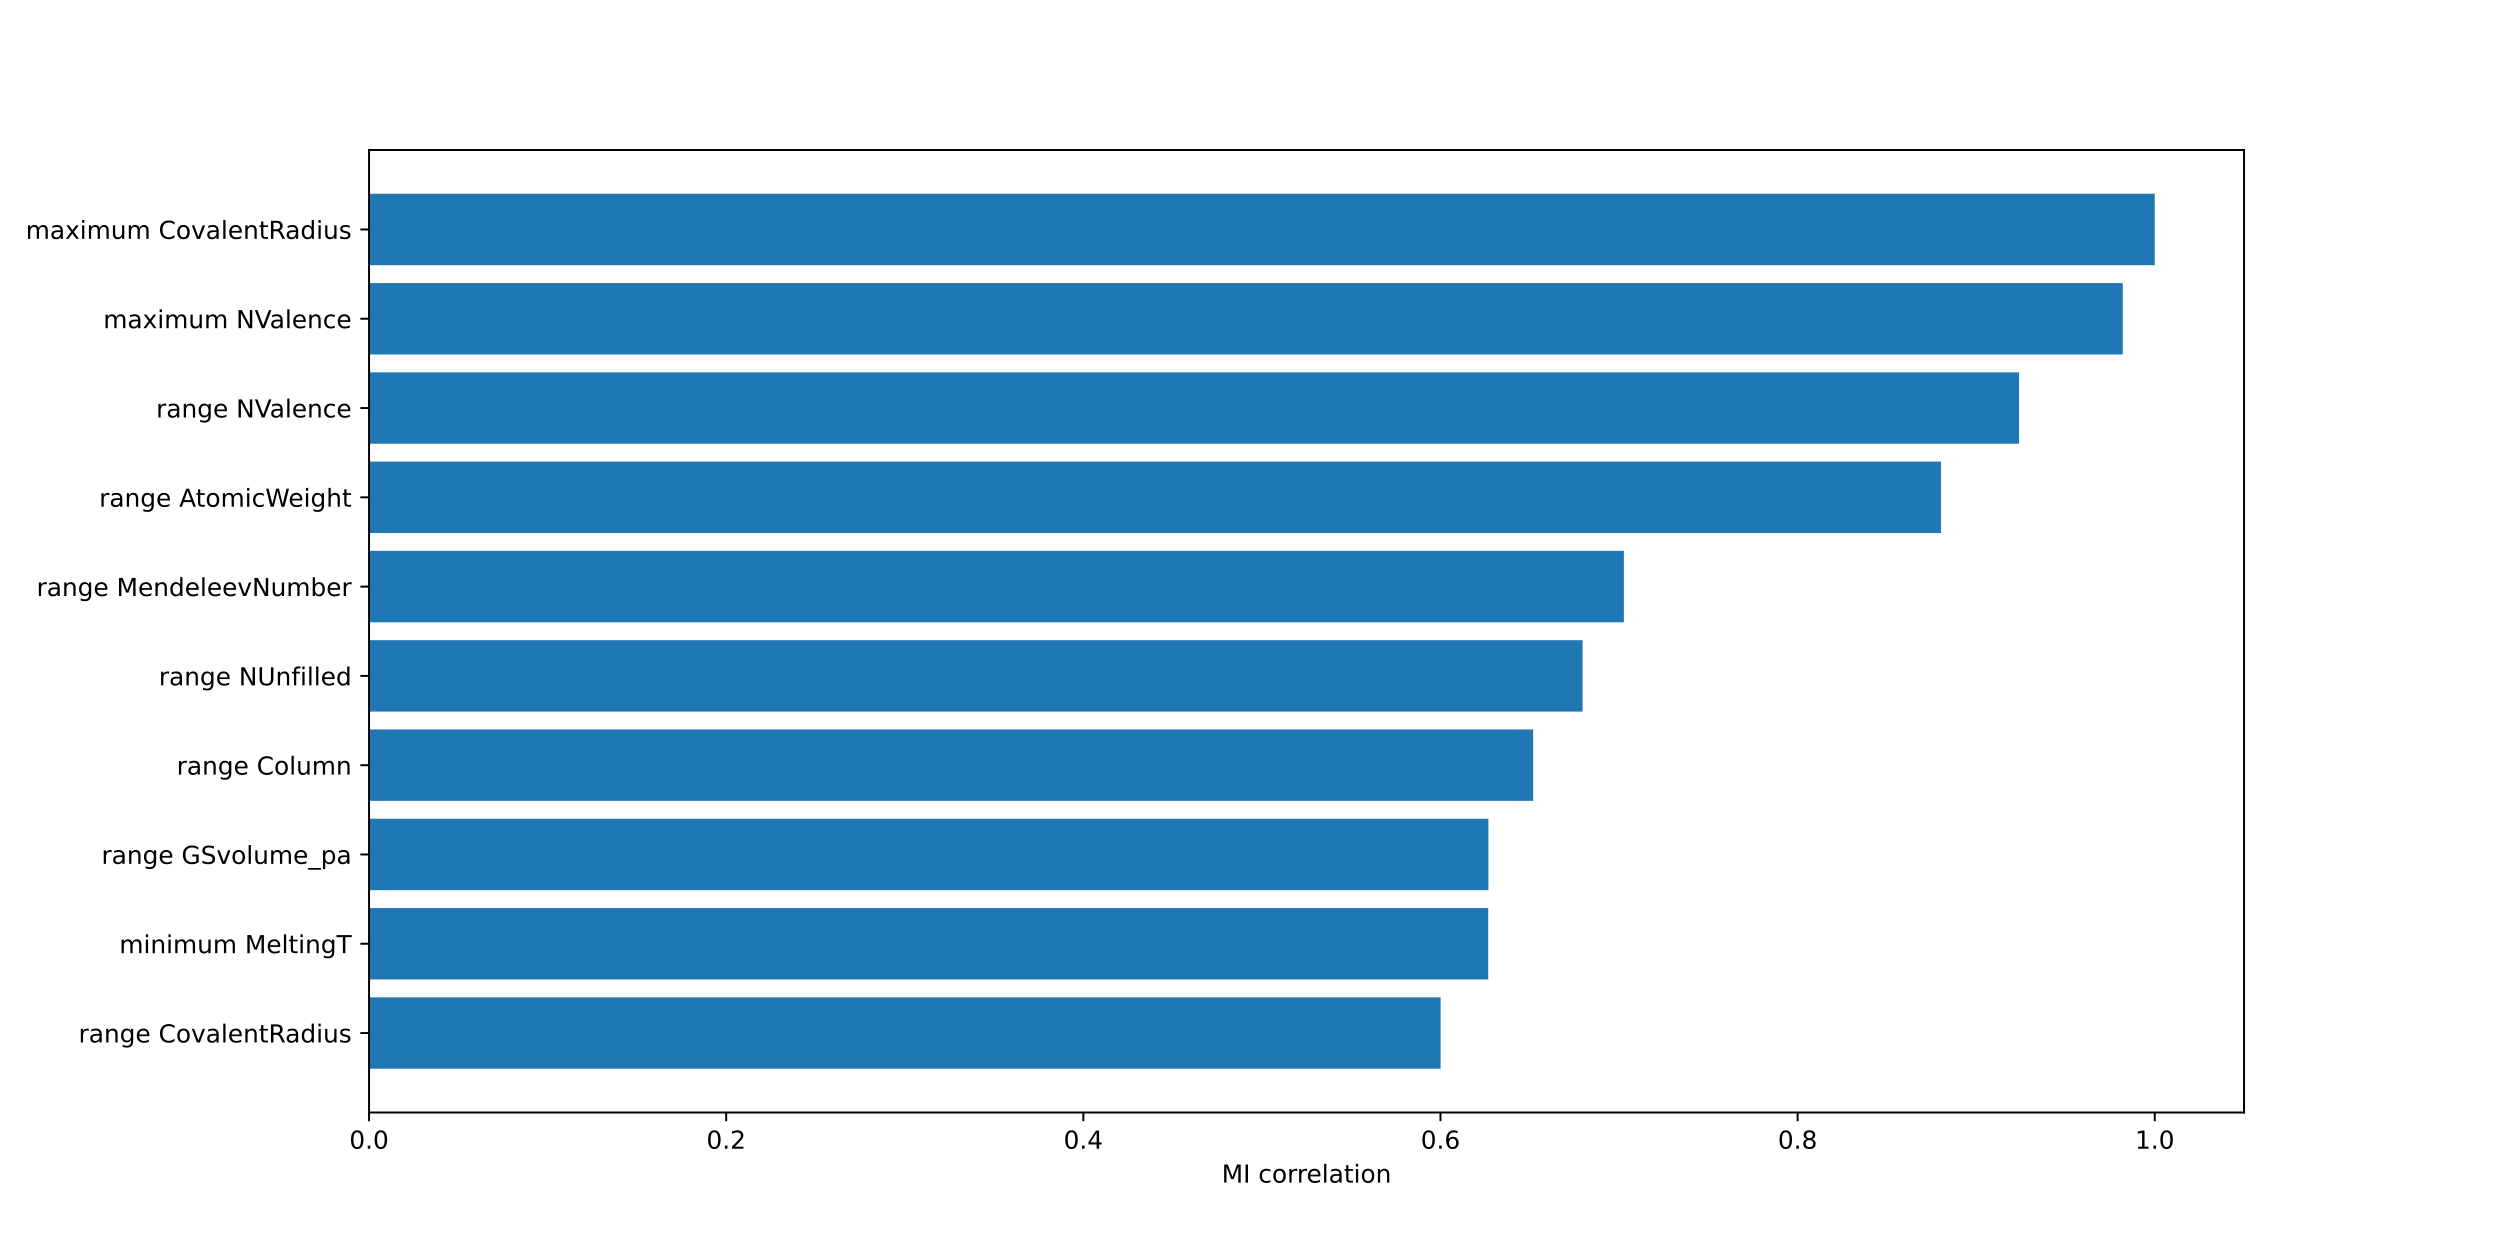
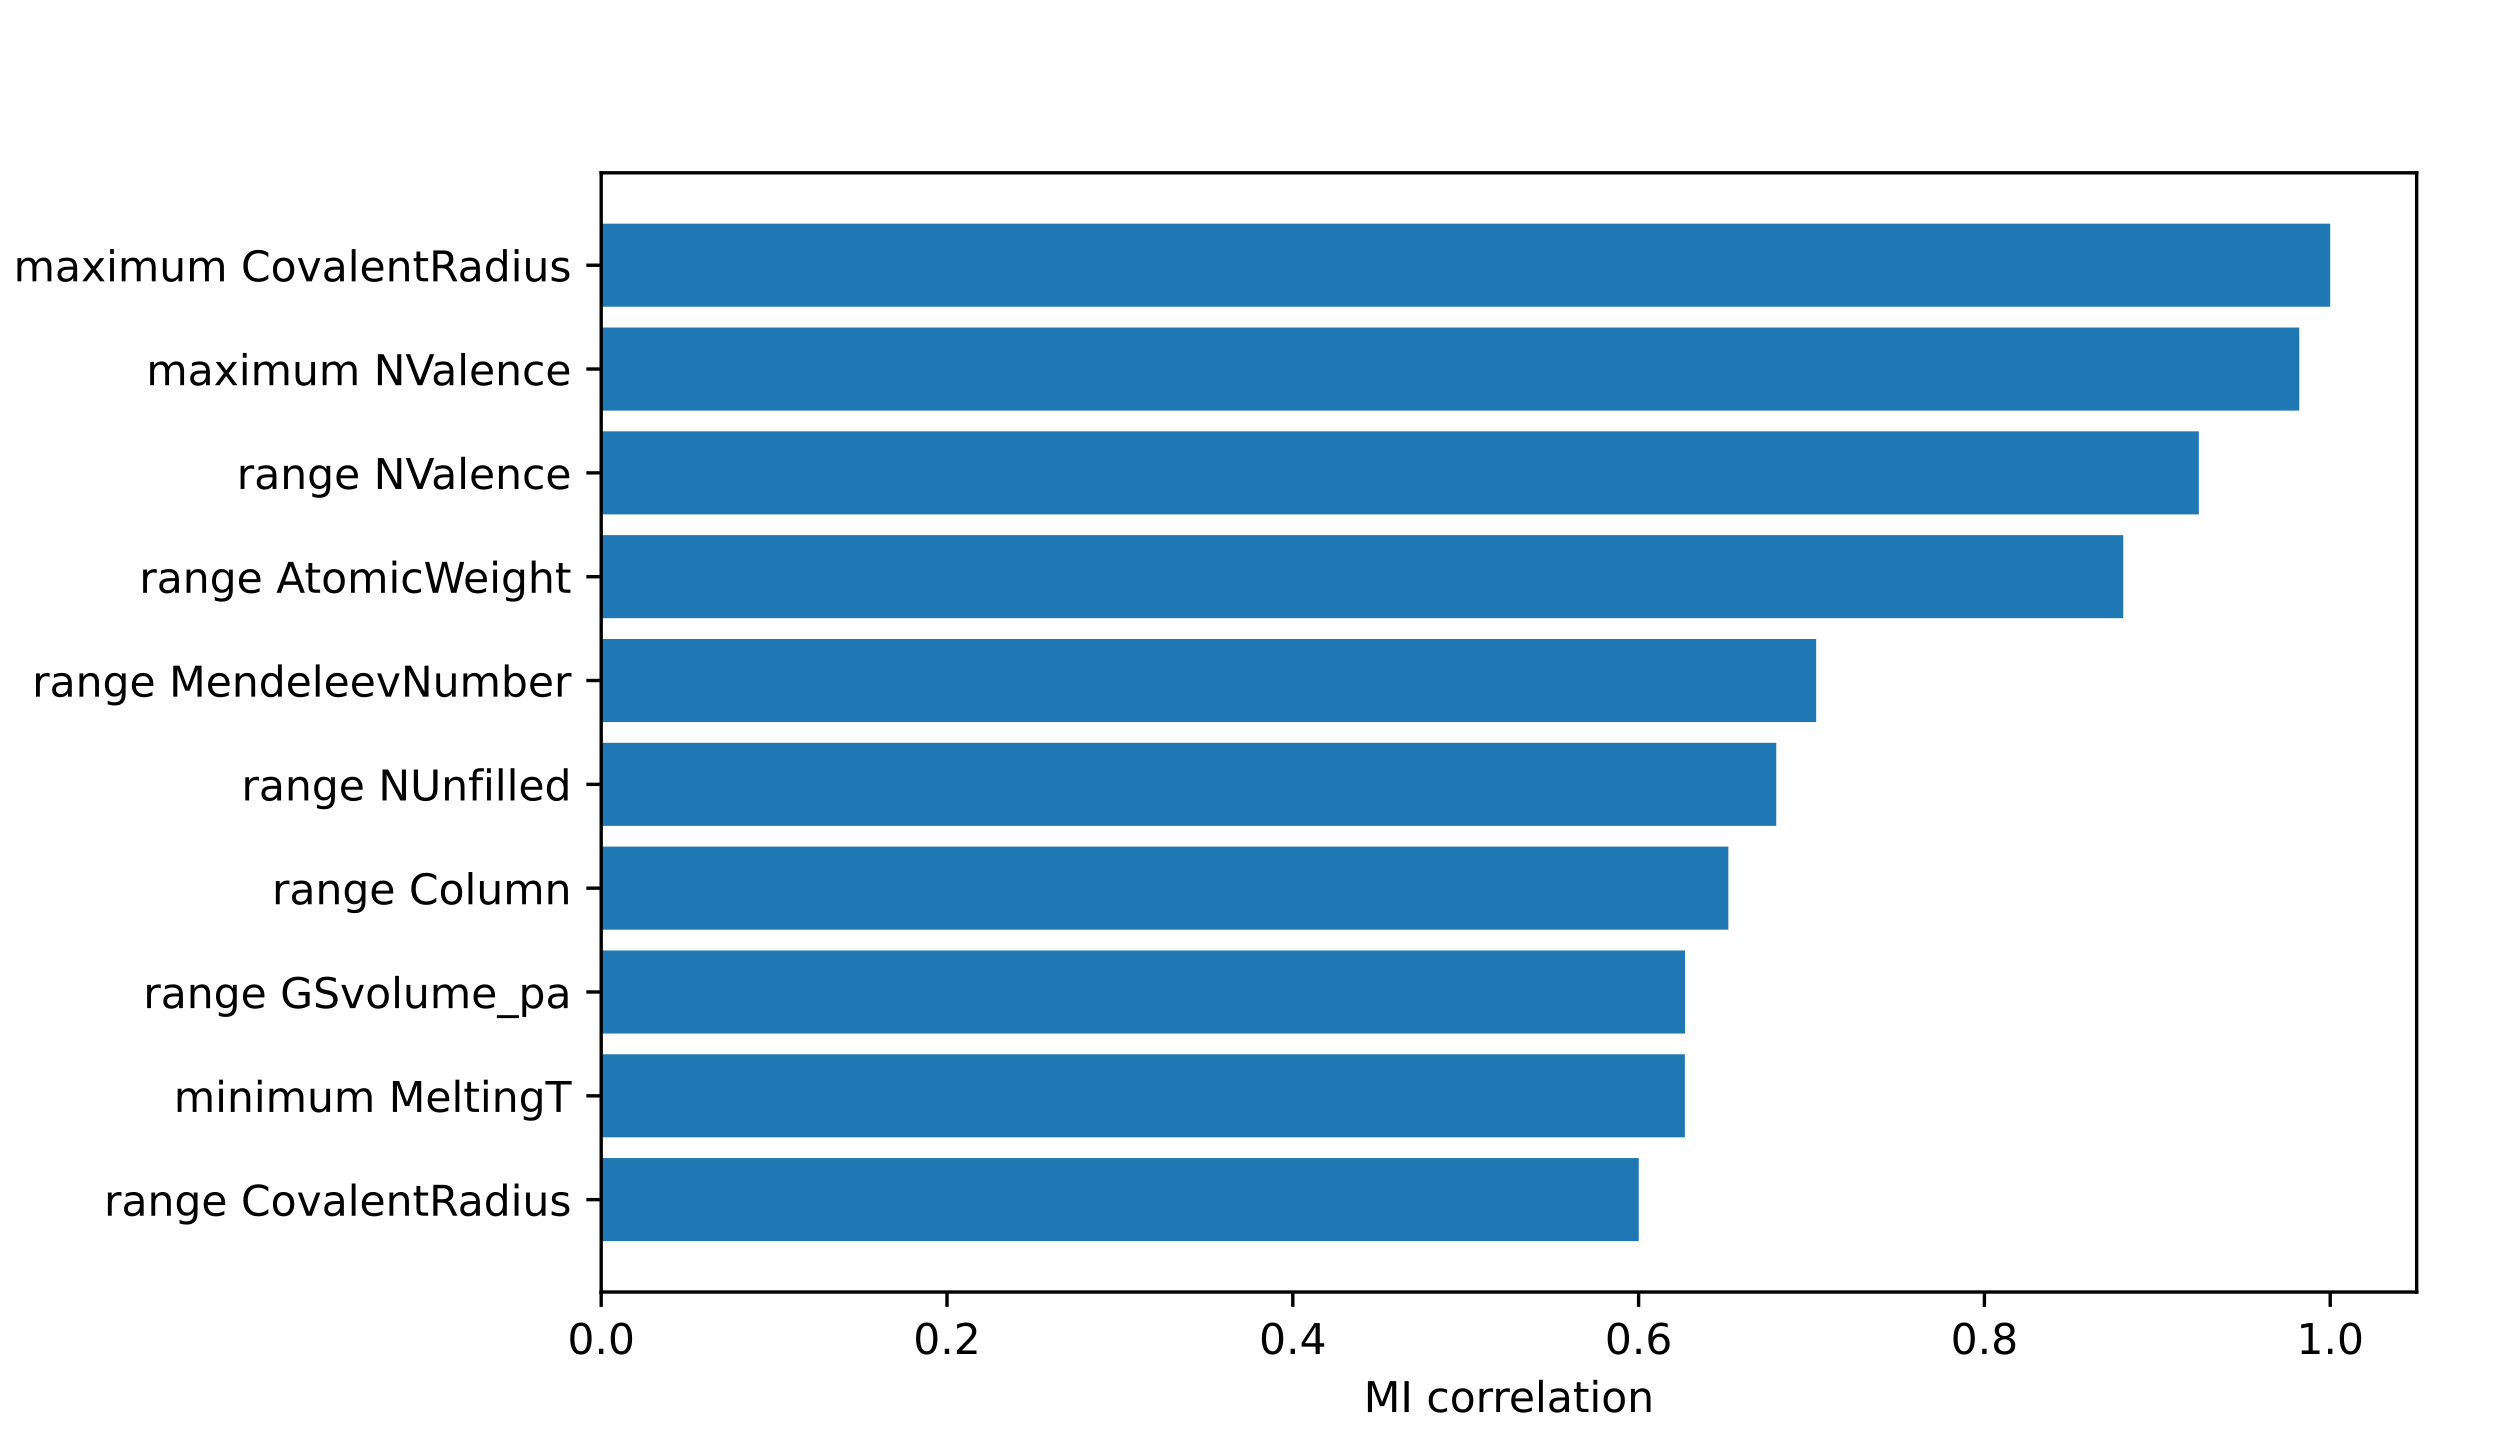
- <svg xmlns="http://www.w3.org/2000/svg" xmlns:xlink="http://www.w3.org/1999/xlink" width="1008pt" height="504pt" viewBox="0 0 1008 504" version="1.1">
+ <svg xmlns="http://www.w3.org/2000/svg" xmlns:xlink="http://www.w3.org/1999/xlink" width="588.96pt" height="342pt" viewBox="0 0 588.96 342" version="1.1">
  <defs>
    <style type="text/css">*{stroke-linejoin: round; stroke-linecap: butt}</style>
  </defs>
  <g id="figure_1">
    <g id="patch_1">
-       <path d="M 0 504  L 1008 504  L 1008 0  L 0 0  z " style="fill: #ffffff" />
+       <path d="M 0 342  L 588.96 342  L 588.96 0  L 0 0  z " style="fill: #ffffff" />
    </g>
    <g id="axes_1">
      <g id="patch_2">
-         <path d="M 148.8 448.56  L 904.8 448.56  L 904.8 60.48  L 148.8 60.48  z " style="fill: #ffffff" />
+         <path d="M 141.631 304.38  L 569.328 304.38  L 569.328 40.714  L 141.631 40.714  z " style="fill: #ffffff" />
      </g>
      <g id="patch_3">
-         <path d="M 148.8 78.12  L 868.8 78.12  L 868.8 106.92  L 148.8 106.92  z " clip-path="url(#p85021acd9b)" style="fill: #1f77b4" />
+         <path d="M 141.631 52.699  L 548.961 52.699  L 548.961 72.266  L 141.631 72.266  z " clip-path="url(#ped26feed9c)" style="fill: #1f77b4" />
      </g>
      <g id="patch_4">
-         <path d="M 148.8 114.12  L 855.908 114.12  L 855.908 142.92  L 148.8 142.92  z " clip-path="url(#p85021acd9b)" style="fill: #1f77b4" />
+         <path d="M 141.631 77.158  L 541.668 77.158  L 541.668 96.725  L 141.631 96.725  z " clip-path="url(#ped26feed9c)" style="fill: #1f77b4" />
      </g>
      <g id="patch_5">
-         <path d="M 148.8 150.12  L 814.089 150.12  L 814.089 178.92  L 148.8 178.92  z " clip-path="url(#p85021acd9b)" style="fill: #1f77b4" />
+         <path d="M 141.631 101.617  L 518.009 101.617  L 518.009 121.184  L 141.631 121.184  z " clip-path="url(#ped26feed9c)" style="fill: #1f77b4" />
      </g>
      <g id="patch_6">
-         <path d="M 148.8 186.12  L 782.61 186.12  L 782.61 214.92  L 148.8 214.92  z " clip-path="url(#p85021acd9b)" style="fill: #1f77b4" />
+         <path d="M 141.631 126.075  L 500.201 126.075  L 500.201 145.642  L 141.631 145.642  z " clip-path="url(#ped26feed9c)" style="fill: #1f77b4" />
      </g>
      <g id="patch_7">
-         <path d="M 148.8 222.12  L 654.746 222.12  L 654.746 250.92  L 148.8 250.92  z " clip-path="url(#p85021acd9b)" style="fill: #1f77b4" />
+         <path d="M 141.631 150.534  L 427.863 150.534  L 427.863 170.101  L 141.631 170.101  z " clip-path="url(#ped26feed9c)" style="fill: #1f77b4" />
      </g>
      <g id="patch_8">
-         <path d="M 148.8 258.12  L 638.116 258.12  L 638.116 286.92  L 148.8 286.92  z " clip-path="url(#p85021acd9b)" style="fill: #1f77b4" />
+         <path d="M 141.631 174.993  L 418.455 174.993  L 418.455 194.56  L 141.631 194.56  z " clip-path="url(#ped26feed9c)" style="fill: #1f77b4" />
      </g>
      <g id="patch_9">
-         <path d="M 148.8 294.12  L 618.171 294.12  L 618.171 322.92  L 148.8 322.92  z " clip-path="url(#p85021acd9b)" style="fill: #1f77b4" />
+         <path d="M 141.631 199.452  L 407.171 199.452  L 407.171 219.019  L 141.631 219.019  z " clip-path="url(#ped26feed9c)" style="fill: #1f77b4" />
      </g>
      <g id="patch_10">
-         <path d="M 148.8 330.12  L 600.123 330.12  L 600.123 358.92  L 148.8 358.92  z " clip-path="url(#p85021acd9b)" style="fill: #1f77b4" />
+         <path d="M 141.631 223.911  L 396.961 223.911  L 396.961 243.478  L 141.631 243.478  z " clip-path="url(#ped26feed9c)" style="fill: #1f77b4" />
      </g>
      <g id="patch_11">
-         <path d="M 148.8 366.12  L 600.054 366.12  L 600.054 394.92  L 148.8 394.92  z " clip-path="url(#p85021acd9b)" style="fill: #1f77b4" />
+         <path d="M 141.631 248.369  L 396.922 248.369  L 396.922 267.936  L 141.631 267.936  z " clip-path="url(#ped26feed9c)" style="fill: #1f77b4" />
      </g>
      <g id="patch_12">
-         <path d="M 148.8 402.12  L 580.852 402.12  L 580.852 430.92  L 148.8 430.92  z " clip-path="url(#p85021acd9b)" style="fill: #1f77b4" />
+         <path d="M 141.631 272.828  L 386.059 272.828  L 386.059 292.395  L 141.631 292.395  z " clip-path="url(#ped26feed9c)" style="fill: #1f77b4" />
      </g>
      <g id="matplotlib.axis_1">
        <g id="xtick_1">
          <g id="line2d_1">
            <defs>
-               <path id="mad1b8a6ec9" d="M 0 0  L 0 3.5  " style="stroke: #000000; stroke-width: 0.8" />
+               <path id="m36ee5075fa" d="M 0 0  L 0 3.5  " style="stroke: #000000; stroke-width: 0.8" />
            </defs>
            <g>
-               <use xlink:href="#mad1b8a6ec9" x="148.8" y="448.56" style="stroke: #000000; stroke-width: 0.8" />
+               <use xlink:href="#m36ee5075fa" x="141.631" y="304.38" style="stroke: #000000; stroke-width: 0.8" />
            </g>
          </g>
          <g id="text_1">
-             <g transform="translate(140.8484 463.1584)scale(0.1 -0.1)">
+             <g transform="translate(133.6793 318.9784)scale(0.1 -0.1)">
              <defs>
                <path id="DejaVuSans-30" d="M 2034 4250  Q 1547 4250 1301 3770  Q 1056 3291 1056 2328  Q 1056 1369 1301 889  Q 1547 409 2034 409  Q 2525 409 2770 889  Q 3016 1369 3016 2328  Q 3016 3291 2770 3770  Q 2525 4250 2034 4250  z M 2034 4750  Q 2819 4750 3233 4129  Q 3647 3509 3647 2328  Q 3647 1150 3233 529  Q 2819 -91 2034 -91  Q 1250 -91 836 529  Q 422 1150 422 2328  Q 422 3509 836 4129  Q 1250 4750 2034 4750  z " transform="scale(0.015625)" />
                <path id="DejaVuSans-2e" d="M 684 794  L 1344 794  L 1344 0  L 684 0  L 684 794  z " transform="scale(0.015625)" />
              </defs>
              <use xlink:href="#DejaVuSans-30" />
              <use xlink:href="#DejaVuSans-2e" x="63.623" />
              <use xlink:href="#DejaVuSans-30" x="95.41" />
            </g>
          </g>
        </g>
        <g id="xtick_2">
          <g id="line2d_2">
            <g>
-               <use xlink:href="#mad1b8a6ec9" x="292.8" y="448.56" style="stroke: #000000; stroke-width: 0.8" />
+               <use xlink:href="#m36ee5075fa" x="223.097" y="304.38" style="stroke: #000000; stroke-width: 0.8" />
            </g>
          </g>
          <g id="text_2">
-             <g transform="translate(284.8484 463.1584)scale(0.1 -0.1)">
+             <g transform="translate(215.1454 318.9784)scale(0.1 -0.1)">
              <defs>
                <path id="DejaVuSans-32" d="M 1228 531  L 3431 531  L 3431 0  L 469 0  L 469 531  Q 828 903 1448 1529  Q 2069 2156 2228 2338  Q 2531 2678 2651 2914  Q 2772 3150 2772 3378  Q 2772 3750 2511 3984  Q 2250 4219 1831 4219  Q 1534 4219 1204 4116  Q 875 4013 500 3803  L 500 4441  Q 881 4594 1212 4672  Q 1544 4750 1819 4750  Q 2544 4750 2975 4387  Q 3406 4025 3406 3419  Q 3406 3131 3298 2873  Q 3191 2616 2906 2266  Q 2828 2175 2409 1742  Q 1991 1309 1228 531  z " transform="scale(0.015625)" />
              </defs>
              <use xlink:href="#DejaVuSans-30" />
              <use xlink:href="#DejaVuSans-2e" x="63.623" />
              <use xlink:href="#DejaVuSans-32" x="95.41" />
            </g>
          </g>
        </g>
        <g id="xtick_3">
          <g id="line2d_3">
            <g>
-               <use xlink:href="#mad1b8a6ec9" x="436.8" y="448.56" style="stroke: #000000; stroke-width: 0.8" />
+               <use xlink:href="#m36ee5075fa" x="304.563" y="304.38" style="stroke: #000000; stroke-width: 0.8" />
            </g>
          </g>
          <g id="text_3">
-             <g transform="translate(428.8484 463.1584)scale(0.1 -0.1)">
+             <g transform="translate(296.6115 318.9784)scale(0.1 -0.1)">
              <defs>
                <path id="DejaVuSans-34" d="M 2419 4116  L 825 1625  L 2419 1625  L 2419 4116  z M 2253 4666  L 3047 4666  L 3047 1625  L 3713 1625  L 3713 1100  L 3047 1100  L 3047 0  L 2419 0  L 2419 1100  L 313 1100  L 313 1709  L 2253 4666  z " transform="scale(0.015625)" />
              </defs>
              <use xlink:href="#DejaVuSans-30" />
              <use xlink:href="#DejaVuSans-2e" x="63.623" />
              <use xlink:href="#DejaVuSans-34" x="95.41" />
            </g>
          </g>
        </g>
        <g id="xtick_4">
          <g id="line2d_4">
            <g>
-               <use xlink:href="#mad1b8a6ec9" x="580.8" y="448.56" style="stroke: #000000; stroke-width: 0.8" />
+               <use xlink:href="#m36ee5075fa" x="386.029" y="304.38" style="stroke: #000000; stroke-width: 0.8" />
            </g>
          </g>
          <g id="text_4">
-             <g transform="translate(572.8484 463.1584)scale(0.1 -0.1)">
+             <g transform="translate(378.0777 318.9784)scale(0.1 -0.1)">
              <defs>
                <path id="DejaVuSans-36" d="M 2113 2584  Q 1688 2584 1439 2293  Q 1191 2003 1191 1497  Q 1191 994 1439 701  Q 1688 409 2113 409  Q 2538 409 2786 701  Q 3034 994 3034 1497  Q 3034 2003 2786 2293  Q 2538 2584 2113 2584  z M 3366 4563  L 3366 3988  Q 3128 4100 2886 4159  Q 2644 4219 2406 4219  Q 1781 4219 1451 3797  Q 1122 3375 1075 2522  Q 1259 2794 1537 2939  Q 1816 3084 2150 3084  Q 2853 3084 3261 2657  Q 3669 2231 3669 1497  Q 3669 778 3244 343  Q 2819 -91 2113 -91  Q 1303 -91 875 529  Q 447 1150 447 2328  Q 447 3434 972 4092  Q 1497 4750 2381 4750  Q 2619 4750 2861 4703  Q 3103 4656 3366 4563  z " transform="scale(0.015625)" />
              </defs>
              <use xlink:href="#DejaVuSans-30" />
              <use xlink:href="#DejaVuSans-2e" x="63.623" />
              <use xlink:href="#DejaVuSans-36" x="95.41" />
            </g>
          </g>
        </g>
        <g id="xtick_5">
          <g id="line2d_5">
            <g>
-               <use xlink:href="#mad1b8a6ec9" x="724.8" y="448.56" style="stroke: #000000; stroke-width: 0.8" />
+               <use xlink:href="#m36ee5075fa" x="467.495" y="304.38" style="stroke: #000000; stroke-width: 0.8" />
            </g>
          </g>
          <g id="text_5">
-             <g transform="translate(716.8484 463.1584)scale(0.1 -0.1)">
+             <g transform="translate(459.5438 318.9784)scale(0.1 -0.1)">
              <defs>
                <path id="DejaVuSans-38" d="M 2034 2216  Q 1584 2216 1326 1975  Q 1069 1734 1069 1313  Q 1069 891 1326 650  Q 1584 409 2034 409  Q 2484 409 2743 651  Q 3003 894 3003 1313  Q 3003 1734 2745 1975  Q 2488 2216 2034 2216  z M 1403 2484  Q 997 2584 770 2862  Q 544 3141 544 3541  Q 544 4100 942 4425  Q 1341 4750 2034 4750  Q 2731 4750 3128 4425  Q 3525 4100 3525 3541  Q 3525 3141 3298 2862  Q 3072 2584 2669 2484  Q 3125 2378 3379 2068  Q 3634 1759 3634 1313  Q 3634 634 3220 271  Q 2806 -91 2034 -91  Q 1263 -91 848 271  Q 434 634 434 1313  Q 434 1759 690 2068  Q 947 2378 1403 2484  z M 1172 3481  Q 1172 3119 1398 2916  Q 1625 2713 2034 2713  Q 2441 2713 2670 2916  Q 2900 3119 2900 3481  Q 2900 3844 2670 4047  Q 2441 4250 2034 4250  Q 1625 4250 1398 4047  Q 1172 3844 1172 3481  z " transform="scale(0.015625)" />
              </defs>
              <use xlink:href="#DejaVuSans-30" />
              <use xlink:href="#DejaVuSans-2e" x="63.623" />
              <use xlink:href="#DejaVuSans-38" x="95.41" />
            </g>
          </g>
        </g>
        <g id="xtick_6">
          <g id="line2d_6">
            <g>
-               <use xlink:href="#mad1b8a6ec9" x="868.8" y="448.56" style="stroke: #000000; stroke-width: 0.8" />
+               <use xlink:href="#m36ee5075fa" x="548.961" y="304.38" style="stroke: #000000; stroke-width: 0.8" />
            </g>
          </g>
          <g id="text_6">
-             <g transform="translate(860.8484 463.1584)scale(0.1 -0.1)">
+             <g transform="translate(541.0099 318.9784)scale(0.1 -0.1)">
              <defs>
                <path id="DejaVuSans-31" d="M 794 531  L 1825 531  L 1825 4091  L 703 3866  L 703 4441  L 1819 4666  L 2450 4666  L 2450 531  L 3481 531  L 3481 0  L 794 0  L 794 531  z " transform="scale(0.015625)" />
              </defs>
              <use xlink:href="#DejaVuSans-31" />
              <use xlink:href="#DejaVuSans-2e" x="63.623" />
              <use xlink:href="#DejaVuSans-30" x="95.41" />
            </g>
          </g>
        </g>
        <g id="text_7">
-           <g transform="translate(492.5953 476.8366)scale(0.1 -0.1)">
+           <g transform="translate(321.2747 332.6566)scale(0.1 -0.1)">
            <defs>
              <path id="DejaVuSans-4d" d="M 628 4666  L 1569 4666  L 2759 1491  L 3956 4666  L 4897 4666  L 4897 0  L 4281 0  L 4281 4097  L 3078 897  L 2444 897  L 1241 4097  L 1241 0  L 628 0  L 628 4666  z " transform="scale(0.015625)" />
              <path id="DejaVuSans-49" d="M 628 4666  L 1259 4666  L 1259 0  L 628 0  L 628 4666  z " transform="scale(0.015625)" />
              <path id="DejaVuSans-20" transform="scale(0.015625)" />
              <path id="DejaVuSans-63" d="M 3122 3366  L 3122 2828  Q 2878 2963 2633 3030  Q 2388 3097 2138 3097  Q 1578 3097 1268 2742  Q 959 2388 959 1747  Q 959 1106 1268 751  Q 1578 397 2138 397  Q 2388 397 2633 464  Q 2878 531 3122 666  L 3122 134  Q 2881 22 2623 -34  Q 2366 -91 2075 -91  Q 1284 -91 818 406  Q 353 903 353 1747  Q 353 2603 823 3093  Q 1294 3584 2113 3584  Q 2378 3584 2631 3529  Q 2884 3475 3122 3366  z " transform="scale(0.015625)" />
              <path id="DejaVuSans-6f" d="M 1959 3097  Q 1497 3097 1228 2736  Q 959 2375 959 1747  Q 959 1119 1226 758  Q 1494 397 1959 397  Q 2419 397 2687 759  Q 2956 1122 2956 1747  Q 2956 2369 2687 2733  Q 2419 3097 1959 3097  z M 1959 3584  Q 2709 3584 3137 3096  Q 3566 2609 3566 1747  Q 3566 888 3137 398  Q 2709 -91 1959 -91  Q 1206 -91 779 398  Q 353 888 353 1747  Q 353 2609 779 3096  Q 1206 3584 1959 3584  z " transform="scale(0.015625)" />
              <path id="DejaVuSans-72" d="M 2631 2963  Q 2534 3019 2420 3045  Q 2306 3072 2169 3072  Q 1681 3072 1420 2755  Q 1159 2438 1159 1844  L 1159 0  L 581 0  L 581 3500  L 1159 3500  L 1159 2956  Q 1341 3275 1631 3429  Q 1922 3584 2338 3584  Q 2397 3584 2469 3576  Q 2541 3569 2628 3553  L 2631 2963  z " transform="scale(0.015625)" />
              <path id="DejaVuSans-65" d="M 3597 1894  L 3597 1613  L 953 1613  Q 991 1019 1311 708  Q 1631 397 2203 397  Q 2534 397 2845 478  Q 3156 559 3463 722  L 3463 178  Q 3153 47 2828 -22  Q 2503 -91 2169 -91  Q 1331 -91 842 396  Q 353 884 353 1716  Q 353 2575 817 3079  Q 1281 3584 2069 3584  Q 2775 3584 3186 3129  Q 3597 2675 3597 1894  z M 3022 2063  Q 3016 2534 2758 2815  Q 2500 3097 2075 3097  Q 1594 3097 1305 2825  Q 1016 2553 972 2059  L 3022 2063  z " transform="scale(0.015625)" />
              <path id="DejaVuSans-6c" d="M 603 4863  L 1178 4863  L 1178 0  L 603 0  L 603 4863  z " transform="scale(0.015625)" />
              <path id="DejaVuSans-61" d="M 2194 1759  Q 1497 1759 1228 1600  Q 959 1441 959 1056  Q 959 750 1161 570  Q 1363 391 1709 391  Q 2188 391 2477 730  Q 2766 1069 2766 1631  L 2766 1759  L 2194 1759  z M 3341 1997  L 3341 0  L 2766 0  L 2766 531  Q 2569 213 2275 61  Q 1981 -91 1556 -91  Q 1019 -91 701 211  Q 384 513 384 1019  Q 384 1609 779 1909  Q 1175 2209 1959 2209  L 2766 2209  L 2766 2266  Q 2766 2663 2505 2880  Q 2244 3097 1772 3097  Q 1472 3097 1187 3025  Q 903 2953 641 2809  L 641 3341  Q 956 3463 1253 3523  Q 1550 3584 1831 3584  Q 2591 3584 2966 3190  Q 3341 2797 3341 1997  z " transform="scale(0.015625)" />
              <path id="DejaVuSans-74" d="M 1172 4494  L 1172 3500  L 2356 3500  L 2356 3053  L 1172 3053  L 1172 1153  Q 1172 725 1289 603  Q 1406 481 1766 481  L 2356 481  L 2356 0  L 1766 0  Q 1100 0 847 248  Q 594 497 594 1153  L 594 3053  L 172 3053  L 172 3500  L 594 3500  L 594 4494  L 1172 4494  z " transform="scale(0.015625)" />
              <path id="DejaVuSans-69" d="M 603 3500  L 1178 3500  L 1178 0  L 603 0  L 603 3500  z M 603 4863  L 1178 4863  L 1178 4134  L 603 4134  L 603 4863  z " transform="scale(0.015625)" />
              <path id="DejaVuSans-6e" d="M 3513 2113  L 3513 0  L 2938 0  L 2938 2094  Q 2938 2591 2744 2837  Q 2550 3084 2163 3084  Q 1697 3084 1428 2787  Q 1159 2491 1159 1978  L 1159 0  L 581 0  L 581 3500  L 1159 3500  L 1159 2956  Q 1366 3272 1645 3428  Q 1925 3584 2291 3584  Q 2894 3584 3203 3211  Q 3513 2838 3513 2113  z " transform="scale(0.015625)" />
            </defs>
            <use xlink:href="#DejaVuSans-4d" />
            <use xlink:href="#DejaVuSans-49" x="86.279" />
            <use xlink:href="#DejaVuSans-20" x="115.771" />
            <use xlink:href="#DejaVuSans-63" x="147.559" />
            <use xlink:href="#DejaVuSans-6f" x="202.539" />
            <use xlink:href="#DejaVuSans-72" x="263.721" />
            <use xlink:href="#DejaVuSans-72" x="303.084" />
            <use xlink:href="#DejaVuSans-65" x="341.947" />
            <use xlink:href="#DejaVuSans-6c" x="403.471" />
            <use xlink:href="#DejaVuSans-61" x="431.254" />
            <use xlink:href="#DejaVuSans-74" x="492.533" />
            <use xlink:href="#DejaVuSans-69" x="531.742" />
            <use xlink:href="#DejaVuSans-6f" x="559.525" />
            <use xlink:href="#DejaVuSans-6e" x="620.707" />
          </g>
        </g>
      </g>
      <g id="matplotlib.axis_2">
        <g id="ytick_1">
          <g id="line2d_7">
            <defs>
-               <path id="m8fddc7d087" d="M 0 0  L -3.5 0  " style="stroke: #000000; stroke-width: 0.8" />
+               <path id="mae9782e13c" d="M 0 0  L -3.5 0  " style="stroke: #000000; stroke-width: 0.8" />
            </defs>
            <g>
-               <use xlink:href="#m8fddc7d087" x="148.8" y="92.52" style="stroke: #000000; stroke-width: 0.8" />
+               <use xlink:href="#mae9782e13c" x="141.631" y="62.483" style="stroke: #000000; stroke-width: 0.8" />
            </g>
          </g>
          <g id="text_8">
-             <g transform="translate(7.196875 96.31922)scale(0.1 -0.1)">
+             <g transform="translate(0.027732 66.28182)scale(0.1 -0.1)">
              <defs>
                <path id="DejaVuSans-6d" d="M 3328 2828  Q 3544 3216 3844 3400  Q 4144 3584 4550 3584  Q 5097 3584 5394 3201  Q 5691 2819 5691 2113  L 5691 0  L 5113 0  L 5113 2094  Q 5113 2597 4934 2840  Q 4756 3084 4391 3084  Q 3944 3084 3684 2787  Q 3425 2491 3425 1978  L 3425 0  L 2847 0  L 2847 2094  Q 2847 2600 2669 2842  Q 2491 3084 2119 3084  Q 1678 3084 1418 2786  Q 1159 2488 1159 1978  L 1159 0  L 581 0  L 581 3500  L 1159 3500  L 1159 2956  Q 1356 3278 1631 3431  Q 1906 3584 2284 3584  Q 2666 3584 2933 3390  Q 3200 3197 3328 2828  z " transform="scale(0.015625)" />
                <path id="DejaVuSans-78" d="M 3513 3500  L 2247 1797  L 3578 0  L 2900 0  L 1881 1375  L 863 0  L 184 0  L 1544 1831  L 300 3500  L 978 3500  L 1906 2253  L 2834 3500  L 3513 3500  z " transform="scale(0.015625)" />
                <path id="DejaVuSans-75" d="M 544 1381  L 544 3500  L 1119 3500  L 1119 1403  Q 1119 906 1312 657  Q 1506 409 1894 409  Q 2359 409 2629 706  Q 2900 1003 2900 1516  L 2900 3500  L 3475 3500  L 3475 0  L 2900 0  L 2900 538  Q 2691 219 2414 64  Q 2138 -91 1772 -91  Q 1169 -91 856 284  Q 544 659 544 1381  z M 1991 3584  L 1991 3584  z " transform="scale(0.015625)" />
                <path id="DejaVuSans-43" d="M 4122 4306  L 4122 3641  Q 3803 3938 3442 4084  Q 3081 4231 2675 4231  Q 1875 4231 1450 3742  Q 1025 3253 1025 2328  Q 1025 1406 1450 917  Q 1875 428 2675 428  Q 3081 428 3442 575  Q 3803 722 4122 1019  L 4122 359  Q 3791 134 3420 21  Q 3050 -91 2638 -91  Q 1578 -91 968 557  Q 359 1206 359 2328  Q 359 3453 968 4101  Q 1578 4750 2638 4750  Q 3056 4750 3426 4639  Q 3797 4528 4122 4306  z " transform="scale(0.015625)" />
                <path id="DejaVuSans-76" d="M 191 3500  L 800 3500  L 1894 563  L 2988 3500  L 3597 3500  L 2284 0  L 1503 0  L 191 3500  z " transform="scale(0.015625)" />
                <path id="DejaVuSans-52" d="M 2841 2188  Q 3044 2119 3236 1894  Q 3428 1669 3622 1275  L 4263 0  L 3584 0  L 2988 1197  Q 2756 1666 2539 1819  Q 2322 1972 1947 1972  L 1259 1972  L 1259 0  L 628 0  L 628 4666  L 2053 4666  Q 2853 4666 3247 4331  Q 3641 3997 3641 3322  Q 3641 2881 3436 2590  Q 3231 2300 2841 2188  z M 1259 4147  L 1259 2491  L 2053 2491  Q 2509 2491 2742 2702  Q 2975 2913 2975 3322  Q 2975 3731 2742 3939  Q 2509 4147 2053 4147  L 1259 4147  z " transform="scale(0.015625)" />
                <path id="DejaVuSans-64" d="M 2906 2969  L 2906 4863  L 3481 4863  L 3481 0  L 2906 0  L 2906 525  Q 2725 213 2448 61  Q 2172 -91 1784 -91  Q 1150 -91 751 415  Q 353 922 353 1747  Q 353 2572 751 3078  Q 1150 3584 1784 3584  Q 2172 3584 2448 3432  Q 2725 3281 2906 2969  z M 947 1747  Q 947 1113 1208 752  Q 1469 391 1925 391  Q 2381 391 2643 752  Q 2906 1113 2906 1747  Q 2906 2381 2643 2742  Q 2381 3103 1925 3103  Q 1469 3103 1208 2742  Q 947 2381 947 1747  z " transform="scale(0.015625)" />
                <path id="DejaVuSans-73" d="M 2834 3397  L 2834 2853  Q 2591 2978 2328 3040  Q 2066 3103 1784 3103  Q 1356 3103 1142 2972  Q 928 2841 928 2578  Q 928 2378 1081 2264  Q 1234 2150 1697 2047  L 1894 2003  Q 2506 1872 2764 1633  Q 3022 1394 3022 966  Q 3022 478 2636 193  Q 2250 -91 1575 -91  Q 1294 -91 989 -36  Q 684 19 347 128  L 347 722  Q 666 556 975 473  Q 1284 391 1588 391  Q 1994 391 2212 530  Q 2431 669 2431 922  Q 2431 1156 2273 1281  Q 2116 1406 1581 1522  L 1381 1569  Q 847 1681 609 1914  Q 372 2147 372 2553  Q 372 3047 722 3315  Q 1072 3584 1716 3584  Q 2034 3584 2315 3537  Q 2597 3491 2834 3397  z " transform="scale(0.015625)" />
              </defs>
              <use xlink:href="#DejaVuSans-20" />
              <use xlink:href="#DejaVuSans-6d" x="31.787" />
              <use xlink:href="#DejaVuSans-61" x="129.199" />
              <use xlink:href="#DejaVuSans-78" x="190.479" />
              <use xlink:href="#DejaVuSans-69" x="249.658" />
              <use xlink:href="#DejaVuSans-6d" x="277.441" />
              <use xlink:href="#DejaVuSans-75" x="374.854" />
              <use xlink:href="#DejaVuSans-6d" x="438.232" />
              <use xlink:href="#DejaVuSans-20" x="535.645" />
              <use xlink:href="#DejaVuSans-43" x="567.432" />
              <use xlink:href="#DejaVuSans-6f" x="637.256" />
              <use xlink:href="#DejaVuSans-76" x="698.438" />
              <use xlink:href="#DejaVuSans-61" x="757.617" />
              <use xlink:href="#DejaVuSans-6c" x="818.896" />
              <use xlink:href="#DejaVuSans-65" x="846.68" />
              <use xlink:href="#DejaVuSans-6e" x="908.203" />
              <use xlink:href="#DejaVuSans-74" x="971.582" />
              <use xlink:href="#DejaVuSans-52" x="1010.791" />
              <use xlink:href="#DejaVuSans-61" x="1078.023" />
              <use xlink:href="#DejaVuSans-64" x="1139.303" />
              <use xlink:href="#DejaVuSans-69" x="1202.779" />
              <use xlink:href="#DejaVuSans-75" x="1230.562" />
              <use xlink:href="#DejaVuSans-73" x="1293.941" />
            </g>
          </g>
        </g>
        <g id="ytick_2">
          <g id="line2d_8">
            <g>
-               <use xlink:href="#m8fddc7d087" x="148.8" y="128.52" style="stroke: #000000; stroke-width: 0.8" />
+               <use xlink:href="#mae9782e13c" x="141.631" y="86.941" style="stroke: #000000; stroke-width: 0.8" />
            </g>
          </g>
          <g id="text_9">
-             <g transform="translate(38.46406 132.3192)scale(0.1 -0.1)">
+             <g transform="translate(31.29492 90.74061)scale(0.1 -0.1)">
              <defs>
                <path id="DejaVuSans-4e" d="M 628 4666  L 1478 4666  L 3547 763  L 3547 4666  L 4159 4666  L 4159 0  L 3309 0  L 1241 3903  L 1241 0  L 628 0  L 628 4666  z " transform="scale(0.015625)" />
                <path id="DejaVuSans-56" d="M 1831 0  L 50 4666  L 709 4666  L 2188 738  L 3669 4666  L 4325 4666  L 2547 0  L 1831 0  z " transform="scale(0.015625)" />
              </defs>
              <use xlink:href="#DejaVuSans-20" />
              <use xlink:href="#DejaVuSans-6d" x="31.787" />
              <use xlink:href="#DejaVuSans-61" x="129.199" />
              <use xlink:href="#DejaVuSans-78" x="190.479" />
              <use xlink:href="#DejaVuSans-69" x="249.658" />
              <use xlink:href="#DejaVuSans-6d" x="277.441" />
              <use xlink:href="#DejaVuSans-75" x="374.854" />
              <use xlink:href="#DejaVuSans-6d" x="438.232" />
              <use xlink:href="#DejaVuSans-20" x="535.645" />
              <use xlink:href="#DejaVuSans-4e" x="567.432" />
              <use xlink:href="#DejaVuSans-56" x="642.236" />
              <use xlink:href="#DejaVuSans-61" x="702.895" />
              <use xlink:href="#DejaVuSans-6c" x="764.174" />
              <use xlink:href="#DejaVuSans-65" x="791.957" />
              <use xlink:href="#DejaVuSans-6e" x="853.48" />
              <use xlink:href="#DejaVuSans-63" x="916.859" />
              <use xlink:href="#DejaVuSans-65" x="971.84" />
            </g>
          </g>
        </g>
        <g id="ytick_3">
          <g id="line2d_9">
            <g>
-               <use xlink:href="#m8fddc7d087" x="148.8" y="164.52" style="stroke: #000000; stroke-width: 0.8" />
+               <use xlink:href="#mae9782e13c" x="141.631" y="111.4" style="stroke: #000000; stroke-width: 0.8" />
            </g>
          </g>
          <g id="text_10">
-             <g transform="translate(59.77031 168.3192)scale(0.1 -0.1)">
+             <g transform="translate(52.60117 115.1994)scale(0.1 -0.1)">
              <defs>
                <path id="DejaVuSans-67" d="M 2906 1791  Q 2906 2416 2648 2759  Q 2391 3103 1925 3103  Q 1463 3103 1205 2759  Q 947 2416 947 1791  Q 947 1169 1205 825  Q 1463 481 1925 481  Q 2391 481 2648 825  Q 2906 1169 2906 1791  z M 3481 434  Q 3481 -459 3084 -895  Q 2688 -1331 1869 -1331  Q 1566 -1331 1297 -1286  Q 1028 -1241 775 -1147  L 775 -588  Q 1028 -725 1275 -790  Q 1522 -856 1778 -856  Q 2344 -856 2625 -561  Q 2906 -266 2906 331  L 2906 616  Q 2728 306 2450 153  Q 2172 0 1784 0  Q 1141 0 747 490  Q 353 981 353 1791  Q 353 2603 747 3093  Q 1141 3584 1784 3584  Q 2172 3584 2450 3431  Q 2728 3278 2906 2969  L 2906 3500  L 3481 3500  L 3481 434  z " transform="scale(0.015625)" />
              </defs>
              <use xlink:href="#DejaVuSans-20" />
              <use xlink:href="#DejaVuSans-72" x="31.787" />
              <use xlink:href="#DejaVuSans-61" x="72.9" />
              <use xlink:href="#DejaVuSans-6e" x="134.18" />
              <use xlink:href="#DejaVuSans-67" x="197.559" />
              <use xlink:href="#DejaVuSans-65" x="261.035" />
              <use xlink:href="#DejaVuSans-20" x="322.559" />
              <use xlink:href="#DejaVuSans-4e" x="354.346" />
              <use xlink:href="#DejaVuSans-56" x="429.15" />
              <use xlink:href="#DejaVuSans-61" x="489.809" />
              <use xlink:href="#DejaVuSans-6c" x="551.088" />
              <use xlink:href="#DejaVuSans-65" x="578.871" />
              <use xlink:href="#DejaVuSans-6e" x="640.395" />
              <use xlink:href="#DejaVuSans-63" x="703.773" />
              <use xlink:href="#DejaVuSans-65" x="758.754" />
            </g>
          </g>
        </g>
        <g id="ytick_4">
          <g id="line2d_10">
            <g>
-               <use xlink:href="#m8fddc7d087" x="148.8" y="200.52" style="stroke: #000000; stroke-width: 0.8" />
+               <use xlink:href="#mae9782e13c" x="141.631" y="135.859" style="stroke: #000000; stroke-width: 0.8" />
            </g>
          </g>
          <g id="text_11">
-             <g transform="translate(36.80625 204.3192)scale(0.1 -0.1)">
+             <g transform="translate(29.63711 139.6582)scale(0.1 -0.1)">
              <defs>
                <path id="DejaVuSans-41" d="M 2188 4044  L 1331 1722  L 3047 1722  L 2188 4044  z M 1831 4666  L 2547 4666  L 4325 0  L 3669 0  L 3244 1197  L 1141 1197  L 716 0  L 50 0  L 1831 4666  z " transform="scale(0.015625)" />
                <path id="DejaVuSans-57" d="M 213 4666  L 850 4666  L 1831 722  L 2809 4666  L 3519 4666  L 4500 722  L 5478 4666  L 6119 4666  L 4947 0  L 4153 0  L 3169 4050  L 2175 0  L 1381 0  L 213 4666  z " transform="scale(0.015625)" />
                <path id="DejaVuSans-68" d="M 3513 2113  L 3513 0  L 2938 0  L 2938 2094  Q 2938 2591 2744 2837  Q 2550 3084 2163 3084  Q 1697 3084 1428 2787  Q 1159 2491 1159 1978  L 1159 0  L 581 0  L 581 4863  L 1159 4863  L 1159 2956  Q 1366 3272 1645 3428  Q 1925 3584 2291 3584  Q 2894 3584 3203 3211  Q 3513 2838 3513 2113  z " transform="scale(0.015625)" />
              </defs>
              <use xlink:href="#DejaVuSans-20" />
              <use xlink:href="#DejaVuSans-72" x="31.787" />
              <use xlink:href="#DejaVuSans-61" x="72.9" />
              <use xlink:href="#DejaVuSans-6e" x="134.18" />
              <use xlink:href="#DejaVuSans-67" x="197.559" />
              <use xlink:href="#DejaVuSans-65" x="261.035" />
              <use xlink:href="#DejaVuSans-20" x="322.559" />
              <use xlink:href="#DejaVuSans-41" x="354.346" />
              <use xlink:href="#DejaVuSans-74" x="421.004" />
              <use xlink:href="#DejaVuSans-6f" x="460.213" />
              <use xlink:href="#DejaVuSans-6d" x="521.395" />
              <use xlink:href="#DejaVuSans-69" x="618.807" />
              <use xlink:href="#DejaVuSans-63" x="646.59" />
              <use xlink:href="#DejaVuSans-57" x="701.57" />
              <use xlink:href="#DejaVuSans-65" x="794.572" />
              <use xlink:href="#DejaVuSans-69" x="856.096" />
              <use xlink:href="#DejaVuSans-67" x="883.879" />
              <use xlink:href="#DejaVuSans-68" x="947.355" />
              <use xlink:href="#DejaVuSans-74" x="1010.734" />
            </g>
          </g>
        </g>
        <g id="ytick_5">
          <g id="line2d_11">
            <g>
-               <use xlink:href="#m8fddc7d087" x="148.8" y="236.52" style="stroke: #000000; stroke-width: 0.8" />
+               <use xlink:href="#mae9782e13c" x="141.631" y="160.318" style="stroke: #000000; stroke-width: 0.8" />
            </g>
          </g>
          <g id="text_12">
-             <g transform="translate(11.57031 240.3192)scale(0.1 -0.1)">
+             <g transform="translate(4.40117 164.117)scale(0.1 -0.1)">
              <defs>
                <path id="DejaVuSans-62" d="M 3116 1747  Q 3116 2381 2855 2742  Q 2594 3103 2138 3103  Q 1681 3103 1420 2742  Q 1159 2381 1159 1747  Q 1159 1113 1420 752  Q 1681 391 2138 391  Q 2594 391 2855 752  Q 3116 1113 3116 1747  z M 1159 2969  Q 1341 3281 1617 3432  Q 1894 3584 2278 3584  Q 2916 3584 3314 3078  Q 3713 2572 3713 1747  Q 3713 922 3314 415  Q 2916 -91 2278 -91  Q 1894 -91 1617 61  Q 1341 213 1159 525  L 1159 0  L 581 0  L 581 4863  L 1159 4863  L 1159 2969  z " transform="scale(0.015625)" />
              </defs>
              <use xlink:href="#DejaVuSans-20" />
              <use xlink:href="#DejaVuSans-72" x="31.787" />
              <use xlink:href="#DejaVuSans-61" x="72.9" />
              <use xlink:href="#DejaVuSans-6e" x="134.18" />
              <use xlink:href="#DejaVuSans-67" x="197.559" />
              <use xlink:href="#DejaVuSans-65" x="261.035" />
              <use xlink:href="#DejaVuSans-20" x="322.559" />
              <use xlink:href="#DejaVuSans-4d" x="354.346" />
              <use xlink:href="#DejaVuSans-65" x="440.625" />
              <use xlink:href="#DejaVuSans-6e" x="502.148" />
              <use xlink:href="#DejaVuSans-64" x="565.527" />
              <use xlink:href="#DejaVuSans-65" x="629.004" />
              <use xlink:href="#DejaVuSans-6c" x="690.527" />
              <use xlink:href="#DejaVuSans-65" x="718.311" />
              <use xlink:href="#DejaVuSans-65" x="779.834" />
              <use xlink:href="#DejaVuSans-76" x="841.357" />
              <use xlink:href="#DejaVuSans-4e" x="900.537" />
              <use xlink:href="#DejaVuSans-75" x="975.342" />
              <use xlink:href="#DejaVuSans-6d" x="1038.721" />
              <use xlink:href="#DejaVuSans-62" x="1136.133" />
              <use xlink:href="#DejaVuSans-65" x="1199.609" />
              <use xlink:href="#DejaVuSans-72" x="1261.133" />
            </g>
          </g>
        </g>
        <g id="ytick_6">
          <g id="line2d_12">
            <g>
-               <use xlink:href="#m8fddc7d087" x="148.8" y="272.52" style="stroke: #000000; stroke-width: 0.8" />
+               <use xlink:href="#mae9782e13c" x="141.631" y="184.777" style="stroke: #000000; stroke-width: 0.8" />
            </g>
          </g>
          <g id="text_13">
-             <g transform="translate(60.87188 276.3192)scale(0.1 -0.1)">
+             <g transform="translate(53.70273 188.5758)scale(0.1 -0.1)">
              <defs>
                <path id="DejaVuSans-55" d="M 556 4666  L 1191 4666  L 1191 1831  Q 1191 1081 1462 751  Q 1734 422 2344 422  Q 2950 422 3222 751  Q 3494 1081 3494 1831  L 3494 4666  L 4128 4666  L 4128 1753  Q 4128 841 3676 375  Q 3225 -91 2344 -91  Q 1459 -91 1007 375  Q 556 841 556 1753  L 556 4666  z " transform="scale(0.015625)" />
                <path id="DejaVuSans-66" d="M 2375 4863  L 2375 4384  L 1825 4384  Q 1516 4384 1395 4259  Q 1275 4134 1275 3809  L 1275 3500  L 2222 3500  L 2222 3053  L 1275 3053  L 1275 0  L 697 0  L 697 3053  L 147 3053  L 147 3500  L 697 3500  L 697 3744  Q 697 4328 969 4595  Q 1241 4863 1831 4863  L 2375 4863  z " transform="scale(0.015625)" />
              </defs>
              <use xlink:href="#DejaVuSans-20" />
              <use xlink:href="#DejaVuSans-72" x="31.787" />
              <use xlink:href="#DejaVuSans-61" x="72.9" />
              <use xlink:href="#DejaVuSans-6e" x="134.18" />
              <use xlink:href="#DejaVuSans-67" x="197.559" />
              <use xlink:href="#DejaVuSans-65" x="261.035" />
              <use xlink:href="#DejaVuSans-20" x="322.559" />
              <use xlink:href="#DejaVuSans-4e" x="354.346" />
              <use xlink:href="#DejaVuSans-55" x="429.15" />
              <use xlink:href="#DejaVuSans-6e" x="502.344" />
              <use xlink:href="#DejaVuSans-66" x="565.723" />
              <use xlink:href="#DejaVuSans-69" x="600.928" />
              <use xlink:href="#DejaVuSans-6c" x="628.711" />
              <use xlink:href="#DejaVuSans-6c" x="656.494" />
              <use xlink:href="#DejaVuSans-65" x="684.277" />
              <use xlink:href="#DejaVuSans-64" x="745.801" />
            </g>
          </g>
        </g>
        <g id="ytick_7">
          <g id="line2d_13">
            <g>
-               <use xlink:href="#m8fddc7d087" x="148.8" y="308.52" style="stroke: #000000; stroke-width: 0.8" />
+               <use xlink:href="#mae9782e13c" x="141.631" y="209.235" style="stroke: #000000; stroke-width: 0.8" />
            </g>
          </g>
          <g id="text_14">
-             <g transform="translate(68.07031 312.3192)scale(0.1 -0.1)">
+             <g transform="translate(60.90117 213.0345)scale(0.1 -0.1)">
              <use xlink:href="#DejaVuSans-20" />
              <use xlink:href="#DejaVuSans-72" x="31.787" />
              <use xlink:href="#DejaVuSans-61" x="72.9" />
              <use xlink:href="#DejaVuSans-6e" x="134.18" />
              <use xlink:href="#DejaVuSans-67" x="197.559" />
              <use xlink:href="#DejaVuSans-65" x="261.035" />
              <use xlink:href="#DejaVuSans-20" x="322.559" />
              <use xlink:href="#DejaVuSans-43" x="354.346" />
              <use xlink:href="#DejaVuSans-6f" x="424.17" />
              <use xlink:href="#DejaVuSans-6c" x="485.352" />
              <use xlink:href="#DejaVuSans-75" x="513.135" />
              <use xlink:href="#DejaVuSans-6d" x="576.514" />
              <use xlink:href="#DejaVuSans-6e" x="673.926" />
            </g>
          </g>
        </g>
        <g id="ytick_8">
          <g id="line2d_14">
            <g>
-               <use xlink:href="#m8fddc7d087" x="148.8" y="344.52" style="stroke: #000000; stroke-width: 0.8" />
+               <use xlink:href="#mae9782e13c" x="141.631" y="233.694" style="stroke: #000000; stroke-width: 0.8" />
            </g>
          </g>
          <g id="text_15">
-             <g transform="translate(37.74531 348.3192)scale(0.1 -0.1)">
+             <g transform="translate(30.57617 237.4933)scale(0.1 -0.1)">
              <defs>
                <path id="DejaVuSans-47" d="M 3809 666  L 3809 1919  L 2778 1919  L 2778 2438  L 4434 2438  L 4434 434  Q 4069 175 3628 42  Q 3188 -91 2688 -91  Q 1594 -91 976 548  Q 359 1188 359 2328  Q 359 3472 976 4111  Q 1594 4750 2688 4750  Q 3144 4750 3555 4637  Q 3966 4525 4313 4306  L 4313 3634  Q 3963 3931 3569 4081  Q 3175 4231 2741 4231  Q 1884 4231 1454 3753  Q 1025 3275 1025 2328  Q 1025 1384 1454 906  Q 1884 428 2741 428  Q 3075 428 3337 486  Q 3600 544 3809 666  z " transform="scale(0.015625)" />
                <path id="DejaVuSans-53" d="M 3425 4513  L 3425 3897  Q 3066 4069 2747 4153  Q 2428 4238 2131 4238  Q 1616 4238 1336 4038  Q 1056 3838 1056 3469  Q 1056 3159 1242 3001  Q 1428 2844 1947 2747  L 2328 2669  Q 3034 2534 3370 2195  Q 3706 1856 3706 1288  Q 3706 609 3251 259  Q 2797 -91 1919 -91  Q 1588 -91 1214 -16  Q 841 59 441 206  L 441 856  Q 825 641 1194 531  Q 1563 422 1919 422  Q 2459 422 2753 634  Q 3047 847 3047 1241  Q 3047 1584 2836 1778  Q 2625 1972 2144 2069  L 1759 2144  Q 1053 2284 737 2584  Q 422 2884 422 3419  Q 422 4038 858 4394  Q 1294 4750 2059 4750  Q 2388 4750 2728 4690  Q 3069 4631 3425 4513  z " transform="scale(0.015625)" />
                <path id="DejaVuSans-5f" d="M 3263 -1063  L 3263 -1509  L -63 -1509  L -63 -1063  L 3263 -1063  z " transform="scale(0.015625)" />
                <path id="DejaVuSans-70" d="M 1159 525  L 1159 -1331  L 581 -1331  L 581 3500  L 1159 3500  L 1159 2969  Q 1341 3281 1617 3432  Q 1894 3584 2278 3584  Q 2916 3584 3314 3078  Q 3713 2572 3713 1747  Q 3713 922 3314 415  Q 2916 -91 2278 -91  Q 1894 -91 1617 61  Q 1341 213 1159 525  z M 3116 1747  Q 3116 2381 2855 2742  Q 2594 3103 2138 3103  Q 1681 3103 1420 2742  Q 1159 2381 1159 1747  Q 1159 1113 1420 752  Q 1681 391 2138 391  Q 2594 391 2855 752  Q 3116 1113 3116 1747  z " transform="scale(0.015625)" />
              </defs>
              <use xlink:href="#DejaVuSans-20" />
              <use xlink:href="#DejaVuSans-72" x="31.787" />
              <use xlink:href="#DejaVuSans-61" x="72.9" />
              <use xlink:href="#DejaVuSans-6e" x="134.18" />
              <use xlink:href="#DejaVuSans-67" x="197.559" />
              <use xlink:href="#DejaVuSans-65" x="261.035" />
              <use xlink:href="#DejaVuSans-20" x="322.559" />
              <use xlink:href="#DejaVuSans-47" x="354.346" />
              <use xlink:href="#DejaVuSans-53" x="431.836" />
              <use xlink:href="#DejaVuSans-76" x="495.312" />
              <use xlink:href="#DejaVuSans-6f" x="554.492" />
              <use xlink:href="#DejaVuSans-6c" x="615.674" />
              <use xlink:href="#DejaVuSans-75" x="643.457" />
              <use xlink:href="#DejaVuSans-6d" x="706.836" />
              <use xlink:href="#DejaVuSans-65" x="804.248" />
              <use xlink:href="#DejaVuSans-5f" x="865.771" />
              <use xlink:href="#DejaVuSans-70" x="915.771" />
              <use xlink:href="#DejaVuSans-61" x="979.248" />
            </g>
          </g>
        </g>
        <g id="ytick_9">
          <g id="line2d_15">
            <g>
-               <use xlink:href="#m8fddc7d087" x="148.8" y="380.52" style="stroke: #000000; stroke-width: 0.8" />
+               <use xlink:href="#mae9782e13c" x="141.631" y="258.153" style="stroke: #000000; stroke-width: 0.8" />
            </g>
          </g>
          <g id="text_16">
-             <g transform="translate(44.93906 384.3192)scale(0.1 -0.1)">
+             <g transform="translate(37.76992 261.9521)scale(0.1 -0.1)">
              <defs>
                <path id="DejaVuSans-54" d="M -19 4666  L 3928 4666  L 3928 4134  L 2272 4134  L 2272 0  L 1638 0  L 1638 4134  L -19 4134  L -19 4666  z " transform="scale(0.015625)" />
              </defs>
              <use xlink:href="#DejaVuSans-20" />
              <use xlink:href="#DejaVuSans-6d" x="31.787" />
              <use xlink:href="#DejaVuSans-69" x="129.199" />
              <use xlink:href="#DejaVuSans-6e" x="156.982" />
              <use xlink:href="#DejaVuSans-69" x="220.361" />
              <use xlink:href="#DejaVuSans-6d" x="248.145" />
              <use xlink:href="#DejaVuSans-75" x="345.557" />
              <use xlink:href="#DejaVuSans-6d" x="408.936" />
              <use xlink:href="#DejaVuSans-20" x="506.348" />
              <use xlink:href="#DejaVuSans-4d" x="538.135" />
              <use xlink:href="#DejaVuSans-65" x="624.414" />
              <use xlink:href="#DejaVuSans-6c" x="685.938" />
              <use xlink:href="#DejaVuSans-74" x="713.721" />
              <use xlink:href="#DejaVuSans-69" x="752.93" />
              <use xlink:href="#DejaVuSans-6e" x="780.713" />
              <use xlink:href="#DejaVuSans-67" x="844.092" />
              <use xlink:href="#DejaVuSans-54" x="907.568" />
            </g>
          </g>
        </g>
        <g id="ytick_10">
          <g id="line2d_16">
            <g>
-               <use xlink:href="#m8fddc7d087" x="148.8" y="416.52" style="stroke: #000000; stroke-width: 0.8" />
+               <use xlink:href="#mae9782e13c" x="141.631" y="282.612" style="stroke: #000000; stroke-width: 0.8" />
            </g>
          </g>
          <g id="text_17">
-             <g transform="translate(28.50313 420.3192)scale(0.1 -0.1)">
+             <g transform="translate(21.33398 286.4109)scale(0.1 -0.1)">
              <use xlink:href="#DejaVuSans-20" />
              <use xlink:href="#DejaVuSans-72" x="31.787" />
              <use xlink:href="#DejaVuSans-61" x="72.9" />
              <use xlink:href="#DejaVuSans-6e" x="134.18" />
              <use xlink:href="#DejaVuSans-67" x="197.559" />
              <use xlink:href="#DejaVuSans-65" x="261.035" />
              <use xlink:href="#DejaVuSans-20" x="322.559" />
              <use xlink:href="#DejaVuSans-43" x="354.346" />
              <use xlink:href="#DejaVuSans-6f" x="424.17" />
              <use xlink:href="#DejaVuSans-76" x="485.352" />
              <use xlink:href="#DejaVuSans-61" x="544.531" />
              <use xlink:href="#DejaVuSans-6c" x="605.811" />
              <use xlink:href="#DejaVuSans-65" x="633.594" />
              <use xlink:href="#DejaVuSans-6e" x="695.117" />
              <use xlink:href="#DejaVuSans-74" x="758.496" />
              <use xlink:href="#DejaVuSans-52" x="797.705" />
              <use xlink:href="#DejaVuSans-61" x="864.938" />
              <use xlink:href="#DejaVuSans-64" x="926.217" />
              <use xlink:href="#DejaVuSans-69" x="989.693" />
              <use xlink:href="#DejaVuSans-75" x="1017.477" />
              <use xlink:href="#DejaVuSans-73" x="1080.855" />
            </g>
          </g>
        </g>
      </g>
      <g id="patch_13">
-         <path d="M 148.8 448.56  L 148.8 60.48  " style="fill: none; stroke: #000000; stroke-width: 0.8; stroke-linejoin: miter; stroke-linecap: square" />
+         <path d="M 141.631 304.38  L 141.631 40.714  " style="fill: none; stroke: #000000; stroke-width: 0.8; stroke-linejoin: miter; stroke-linecap: square" />
      </g>
      <g id="patch_14">
-         <path d="M 904.8 448.56  L 904.8 60.48  " style="fill: none; stroke: #000000; stroke-width: 0.8; stroke-linejoin: miter; stroke-linecap: square" />
+         <path d="M 569.328 304.38  L 569.328 40.714  " style="fill: none; stroke: #000000; stroke-width: 0.8; stroke-linejoin: miter; stroke-linecap: square" />
      </g>
      <g id="patch_15">
-         <path d="M 148.8 448.56  L 904.8 448.56  " style="fill: none; stroke: #000000; stroke-width: 0.8; stroke-linejoin: miter; stroke-linecap: square" />
+         <path d="M 141.631 304.38  L 569.328 304.38  " style="fill: none; stroke: #000000; stroke-width: 0.8; stroke-linejoin: miter; stroke-linecap: square" />
      </g>
      <g id="patch_16">
-         <path d="M 148.8 60.48  L 904.8 60.48  " style="fill: none; stroke: #000000; stroke-width: 0.8; stroke-linejoin: miter; stroke-linecap: square" />
+         <path d="M 141.631 40.714  L 569.328 40.714  " style="fill: none; stroke: #000000; stroke-width: 0.8; stroke-linejoin: miter; stroke-linecap: square" />
      </g>
    </g>
  </g>
  <defs>
-     <clipPath id="p85021acd9b">
-       <rect x="148.8" y="60.48" width="756" height="388.08" />
+     <clipPath id="ped26feed9c">
+       <rect x="141.631" y="40.714" width="427.697" height="263.666" />
    </clipPath>
  </defs>
</svg>
